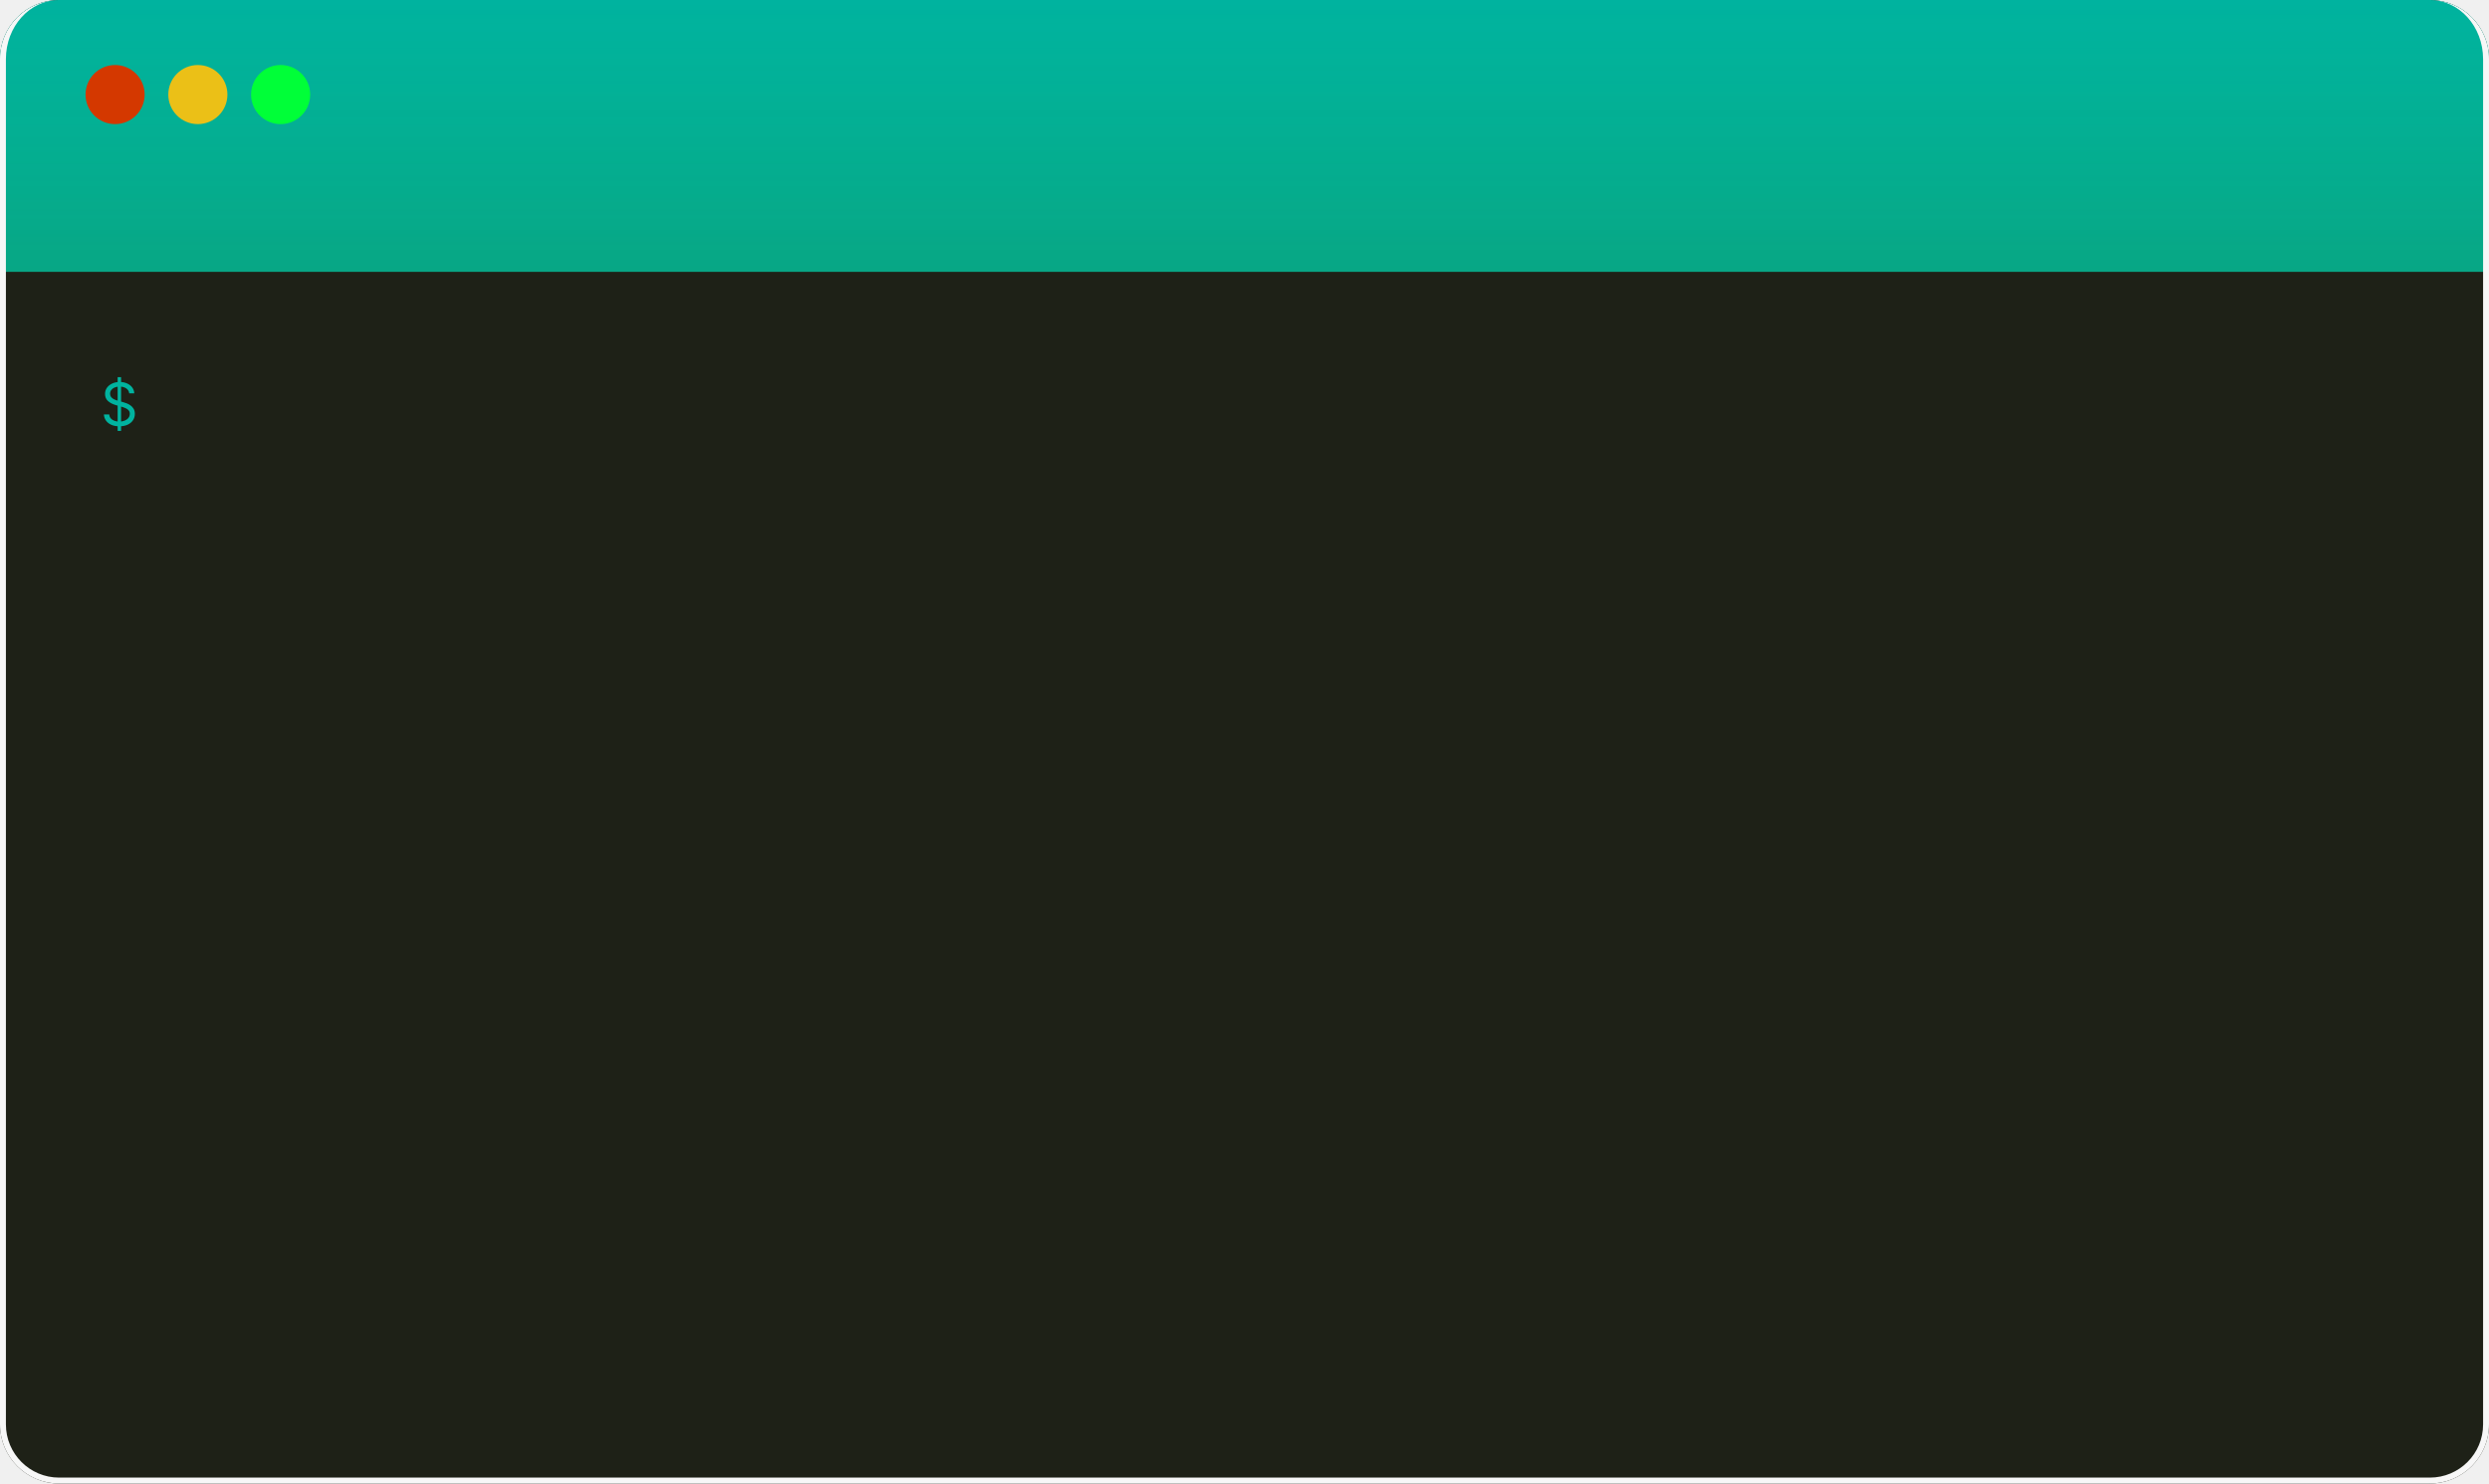
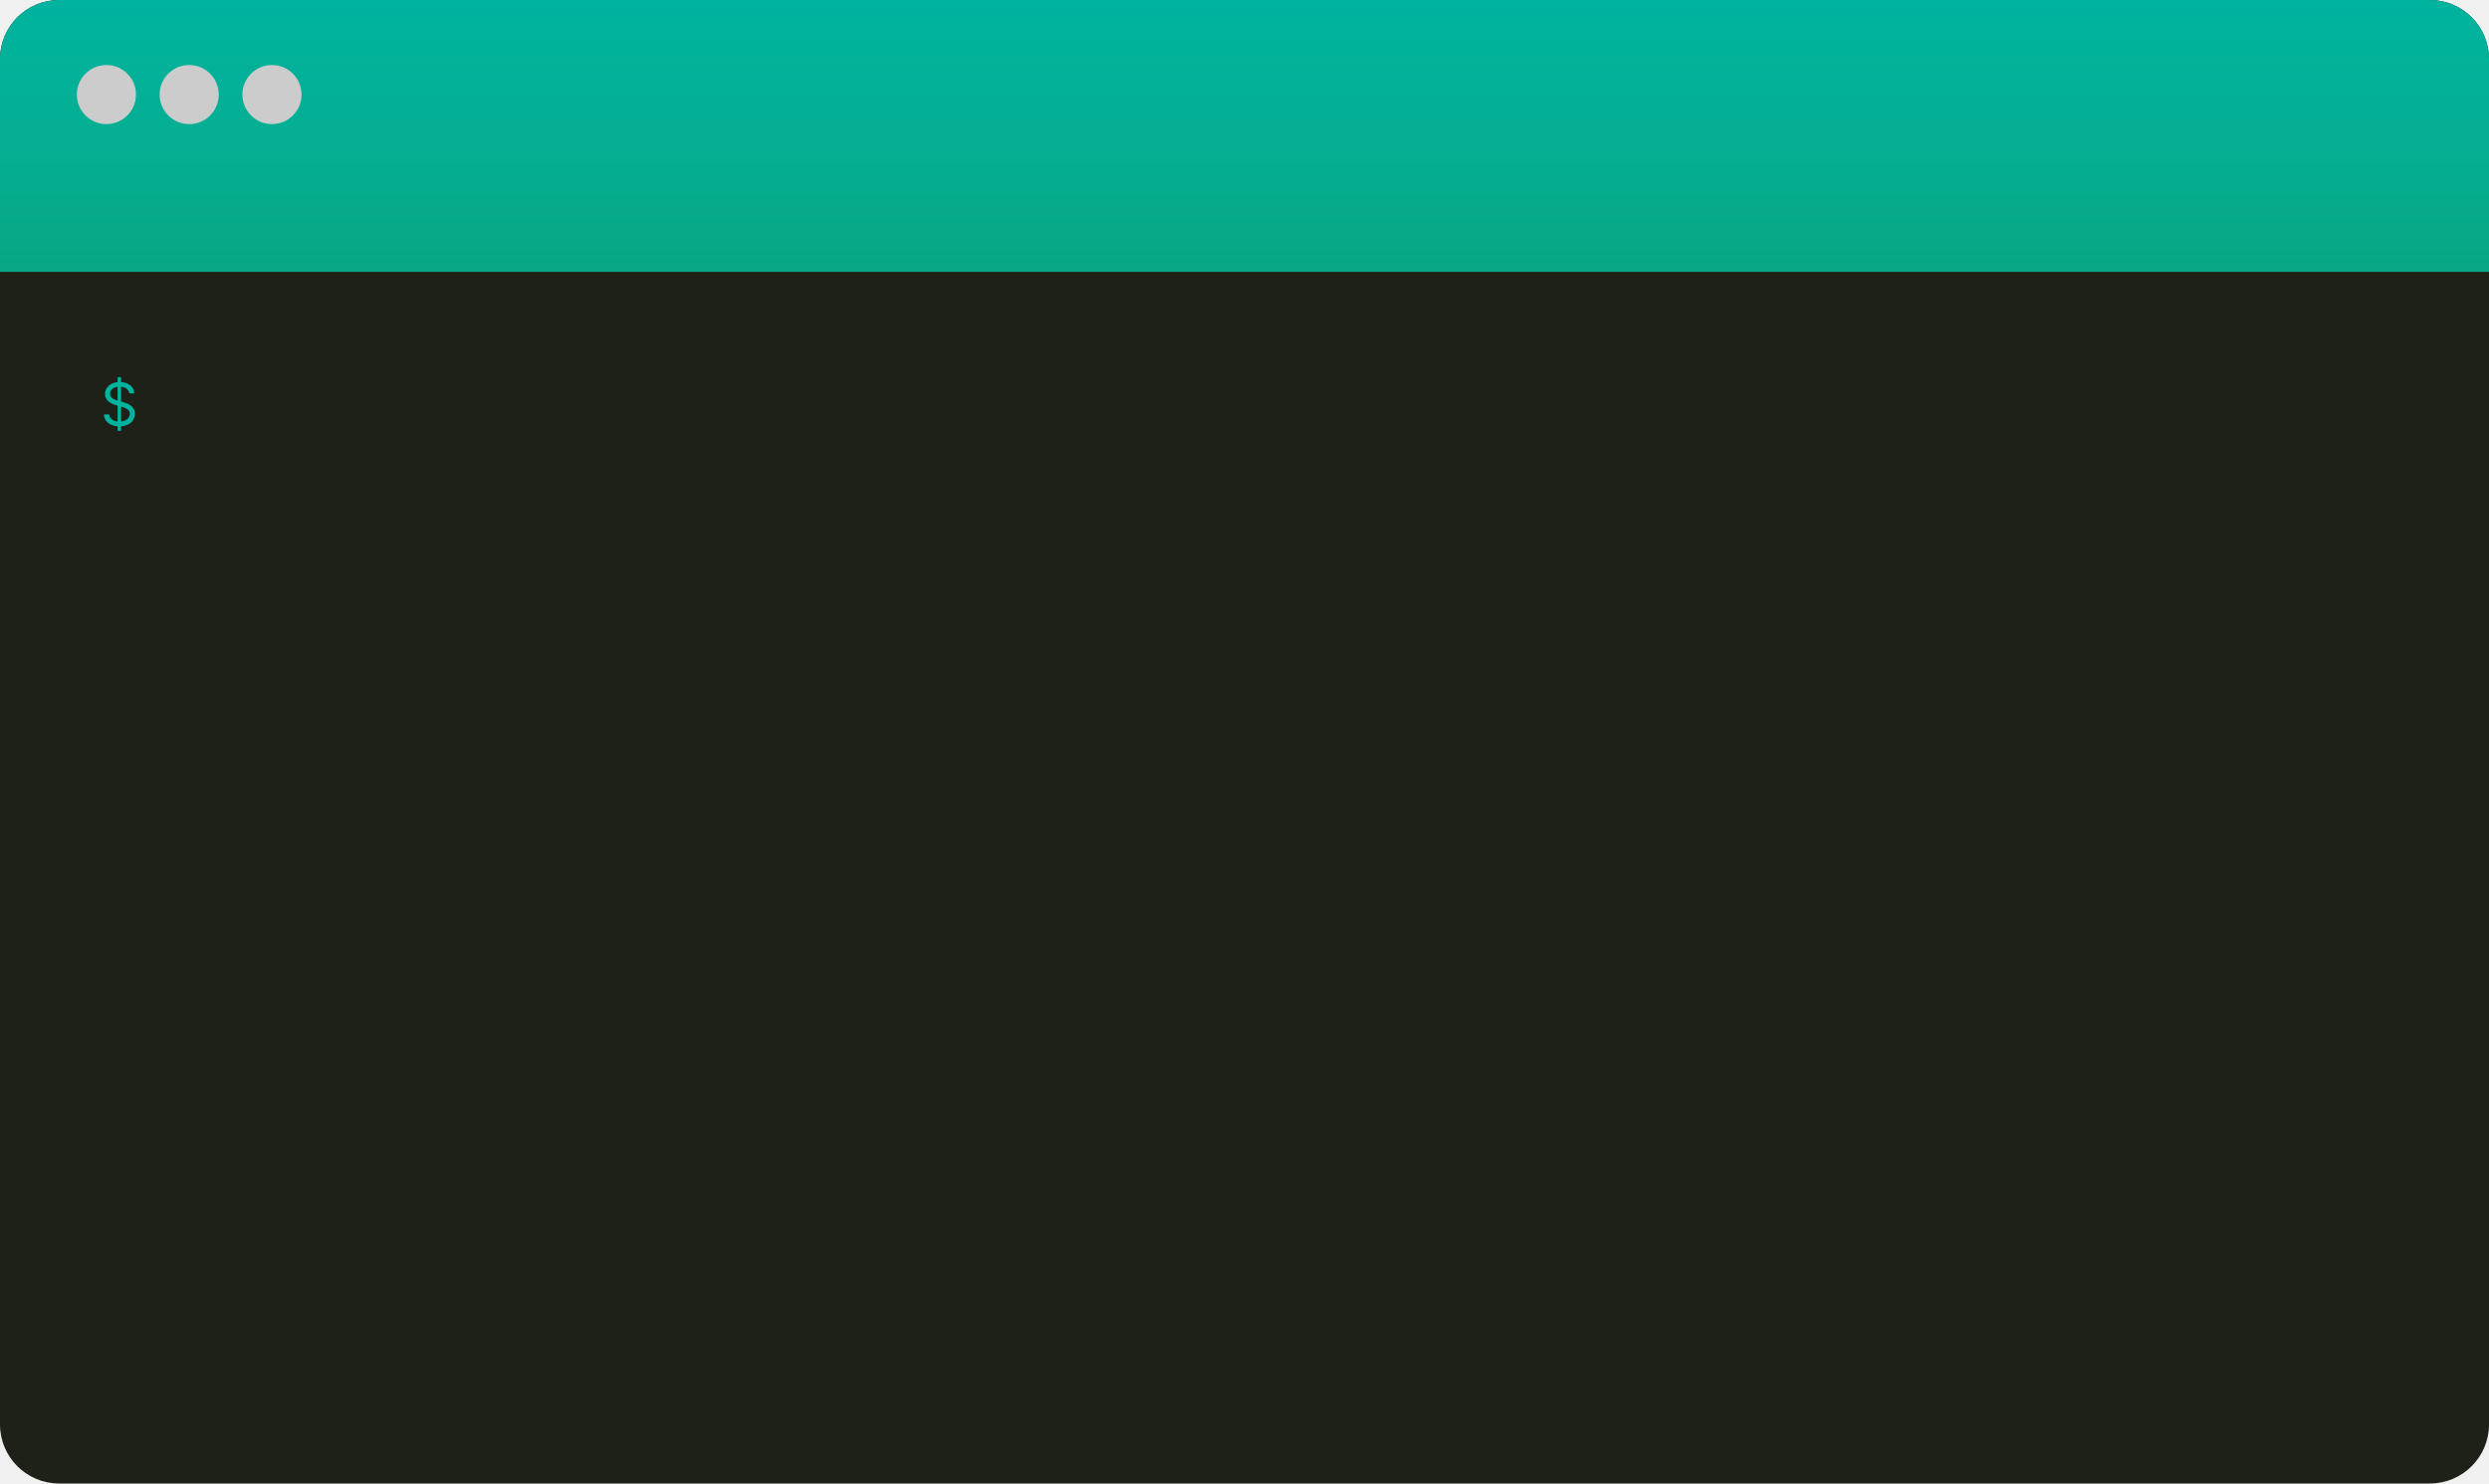
<svg xmlns="http://www.w3.org/2000/svg" width="421" height="251" viewBox="0 0 421 251" fill="none">
  <g filter="url(#filter0_b_13026_17695)">
-     <mask id="path-1-inside-1_13026_17695" fill="white">
-       <path d="M0 10C0 4.477 4.477 0 10 0H411C416.523 0 421 4.477 421 10V241C421 246.523 416.523 251 411 251H10C4.477 251 0 246.523 0 241V10Z" />
-     </mask>
    <path d="M0 10C0 4.477 4.477 0 10 0H411C416.523 0 421 4.477 421 10V241C421 246.523 416.523 251 411 251H10C4.477 251 0 246.523 0 241V10Z" fill="#1E2117" />
    <path d="M0 10C0 4.477 4.477 0 10 0H411C416.523 0 421 4.477 421 10V46H0V10Z" fill="url(#paint0_linear_13026_17695)" />
    <path d="M19.898 72.909V63.818H20.48V72.909H19.898ZM21.858 66.546C21.815 66.186 21.642 65.906 21.34 65.707C21.037 65.508 20.665 65.409 20.224 65.409C19.902 65.409 19.621 65.461 19.379 65.565C19.14 65.669 18.953 65.813 18.818 65.995C18.686 66.177 18.619 66.385 18.619 66.617C18.619 66.811 18.666 66.978 18.758 67.117C18.852 67.254 18.973 67.369 19.12 67.462C19.267 67.552 19.421 67.626 19.582 67.685C19.743 67.742 19.891 67.788 20.026 67.824L20.764 68.023C20.954 68.072 21.164 68.141 21.396 68.229C21.631 68.316 21.854 68.436 22.067 68.587C22.283 68.737 22.46 68.928 22.6 69.163C22.74 69.397 22.81 69.685 22.81 70.026C22.81 70.419 22.707 70.774 22.501 71.091C22.297 71.408 21.999 71.66 21.606 71.847C21.215 72.034 20.741 72.128 20.182 72.128C19.661 72.128 19.21 72.044 18.829 71.876C18.45 71.708 18.152 71.473 17.934 71.173C17.718 70.872 17.597 70.523 17.568 70.125H18.477C18.501 70.4 18.593 70.627 18.754 70.807C18.918 70.984 19.124 71.117 19.372 71.204C19.623 71.29 19.893 71.332 20.182 71.332C20.518 71.332 20.82 71.278 21.087 71.169C21.355 71.058 21.567 70.904 21.723 70.707C21.879 70.508 21.957 70.276 21.957 70.011C21.957 69.77 21.89 69.573 21.755 69.422C21.62 69.27 21.442 69.147 21.222 69.053C21.002 68.958 20.764 68.875 20.509 68.804L19.614 68.548C19.046 68.385 18.596 68.152 18.264 67.849C17.933 67.546 17.767 67.149 17.767 66.659C17.767 66.252 17.877 65.897 18.097 65.594C18.32 65.288 18.618 65.052 18.992 64.883C19.369 64.713 19.789 64.628 20.253 64.628C20.722 64.628 21.138 64.712 21.503 64.88C21.867 65.046 22.156 65.273 22.369 65.562C22.585 65.851 22.698 66.178 22.71 66.546H21.858Z" fill="#00B39F" />
-     <circle cx="19.467" cy="16" r="5" fill="#D43800" />
-     <circle cx="33.467" cy="16" r="5" fill="#EBC017" />
-     <circle cx="47.467" cy="16" r="5" fill="#00FF38" />
-     <path d="M0 0H421H0ZM422 241C422 247.075 417.075 252 411 252H10C3.925 252 -1 247.075 -1 241H1C1 245.971 5.029 250 10 250H411C415.971 250 420 245.971 420 241H422ZM10 252C3.925 252 -1 247.075 -1 241V11C-1 4.925 3.925 0 10 0C5.029 0 1 4.477 1 10V241C1 245.971 5.029 250 10 250V252ZM411 0C417.075 0 422 4.925 422 11V241C422 247.075 417.075 252 411 252V250C415.971 250 420 245.971 420 241V10C420 4.477 415.971 0 411 0Z" fill="#F7F7F7" mask="url(#path-1-inside-1_13026_17695)" />
+     <circle cx="18" cy="16" r="5" fill="#CCCCCC" />
+     <circle cx="32" cy="16" r="5" fill="#CCCCCC" />
+     <circle cx="46" cy="16" r="5" fill="#CCCCCC" />
  </g>
  <defs>
    <filter id="filter0_b_13026_17695" x="-20" y="-20" width="461" height="291" filterUnits="userSpaceOnUse" color-interpolation-filters="sRGB">
      <feFlood flood-opacity="0" result="BackgroundImageFix" />
      <feGaussianBlur in="BackgroundImageFix" stdDeviation="10" />
      <feComposite in2="SourceAlpha" operator="in" result="effect1_backgroundBlur_13026_17695" />
      <feBlend mode="normal" in="SourceGraphic" in2="effect1_backgroundBlur_13026_17695" result="shape" />
    </filter>
    <linearGradient id="paint0_linear_13026_17695" x1="210.5" y1="0" x2="210.5" y2="46" gradientUnits="userSpaceOnUse">
      <stop stop-color="#00B39F" />
      <stop offset="1" stop-color="#00D3A9" stop-opacity="0.75" />
    </linearGradient>
  </defs>
</svg>
